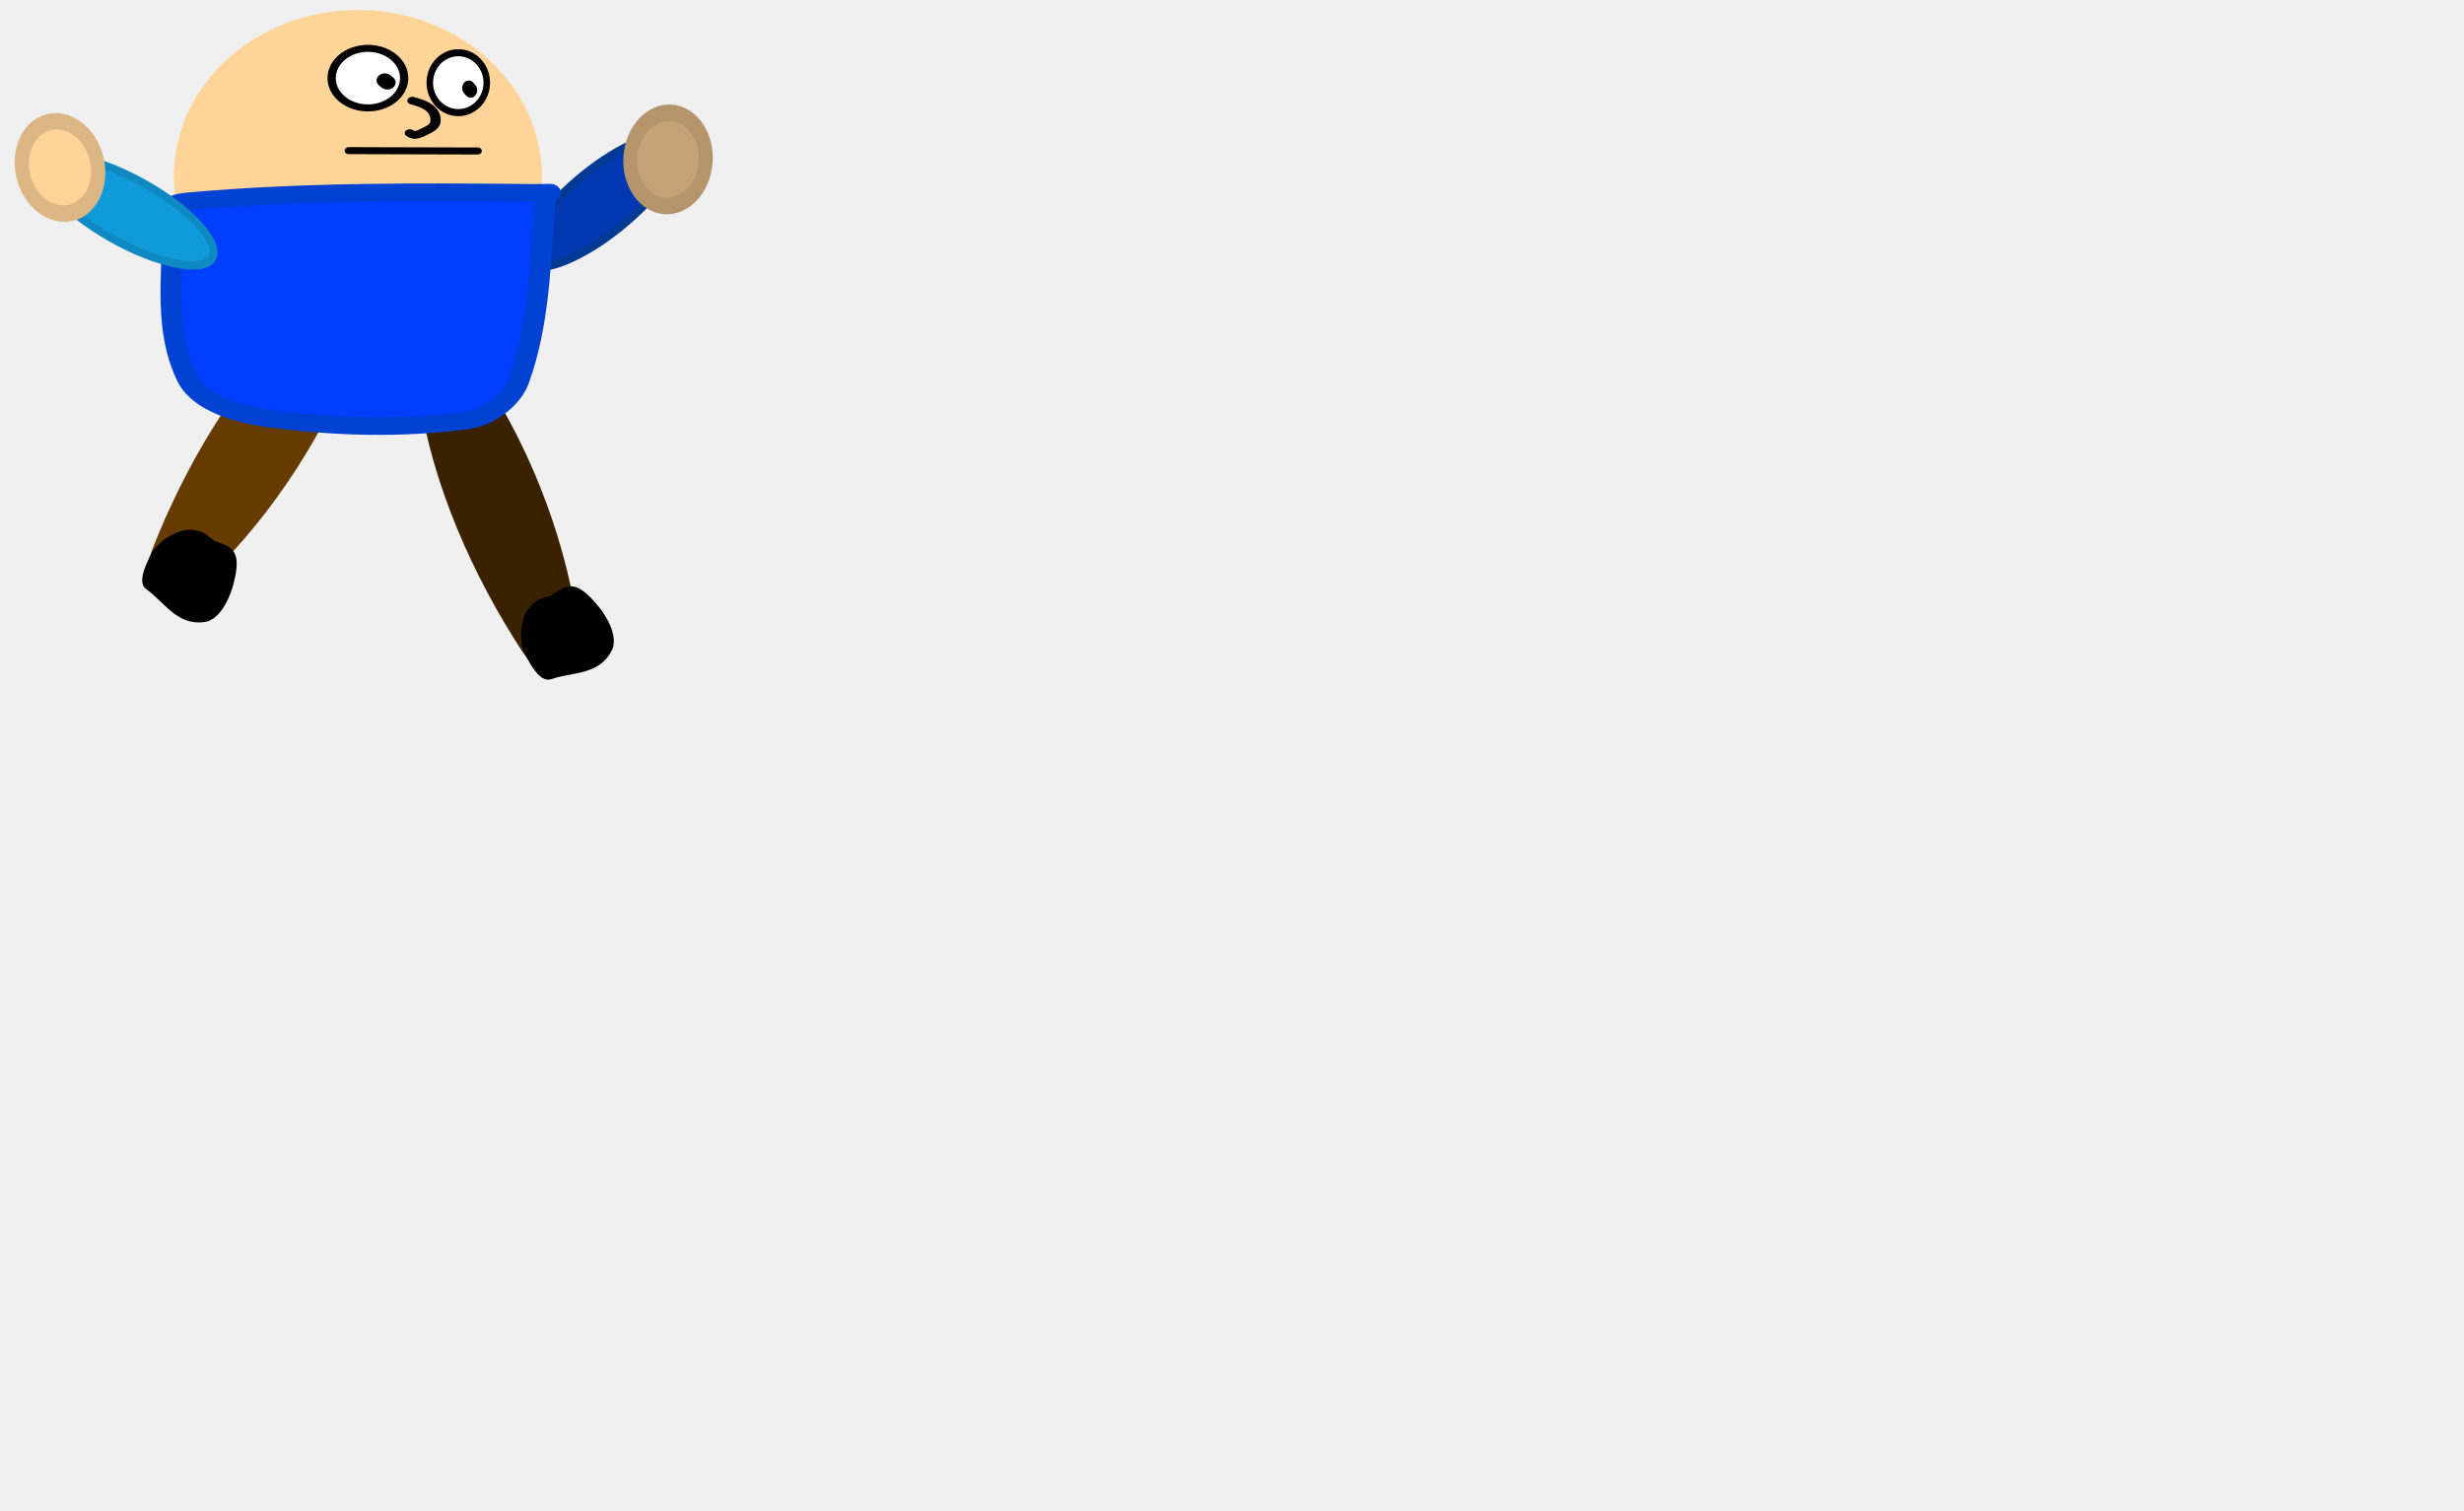
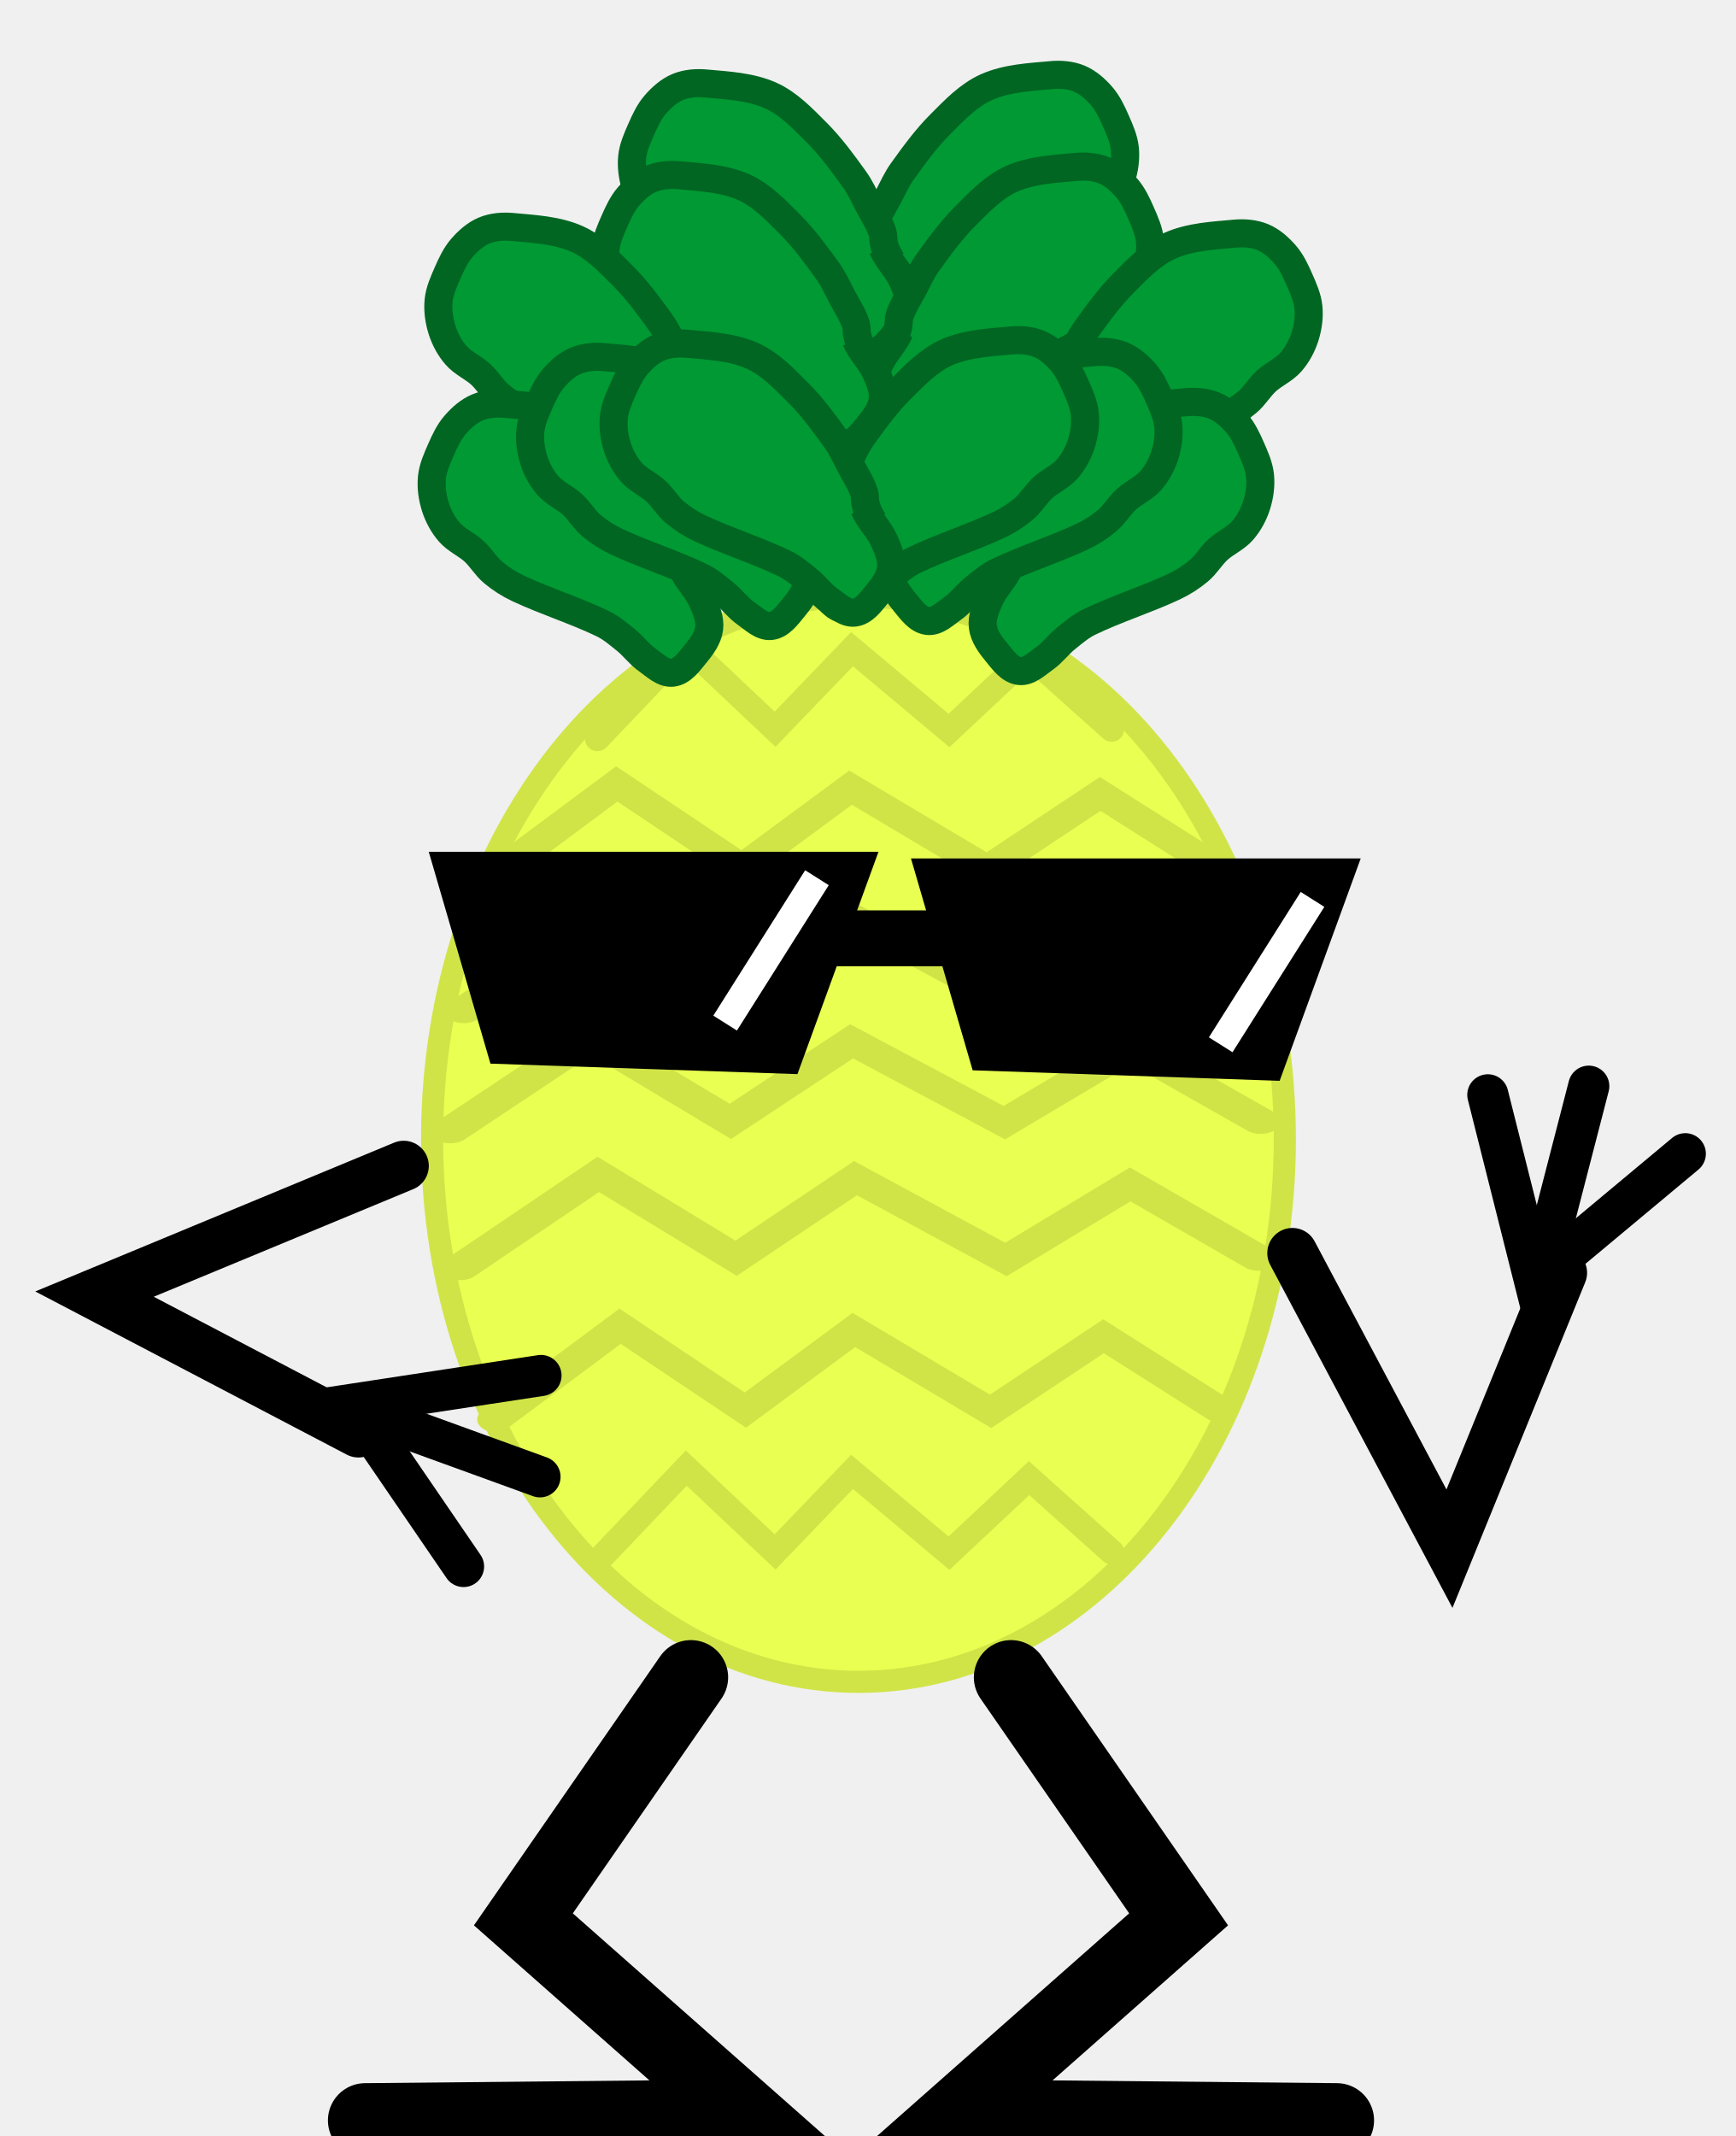
- <svg xmlns="http://www.w3.org/2000/svg" version="1.1" width="274" height="168" viewBox="0 -1 274 168">
-   <g id="ID0.6547560035251081" transform="matrix(0.06507914, -0.9978801, 0.9978801, 0.06507914, -104, 273.1)">
-     <path id="ID0.032828168012201786" fill="#0138B1" stroke="#023993" stroke-width="1" d="M 208.125 174 C 211.263 174 214.107 174.462 216.166 175.209 C 218.225 175.956 219.500 176.987 219.500 178.125 C 219.500 179.263 218.225 180.294 216.166 181.041 C 214.107 181.788 211.263 182.250 208.125 182.250 C 204.987 182.250 202.143 181.788 200.084 181.041 C 198.025 180.294 196.750 179.263 196.750 178.125 C 196.750 176.987 198.025 175.956 200.084 175.209 C 202.143 174.462 204.987 174 208.125 174 Z " transform="matrix(-0.6236863, -0.6965457, -0.7347401, 0.4706135, 523, 215.3)" />
-     <path id="ID0.10849038045853376" fill="#C5A377" stroke="#B4956C" stroke-width="2" d="M 205.375 191.250 C 206.927 191.250 208.333 191.852 209.351 192.825 C 210.370 193.798 211 195.142 211 196.625 C 211 198.108 210.370 199.452 209.351 200.425 C 208.333 201.398 206.927 202 205.375 202 C 203.823 202 202.417 201.398 201.399 200.425 C 200.380 199.452 199.750 198.108 199.750 196.625 C 199.750 195.142 200.380 193.798 201.399 192.825 C 202.417 191.852 203.823 191.250 205.375 191.250 Z " transform="matrix(0.9216576, 0, 0, 0.7795189, 78.15, 7.95)" />
+ <svg xmlns="http://www.w3.org/2000/svg" version="1.1" width="52" height="64" viewBox="-1 -1 52 64">
+   <path id="ID0.8365832129493356" fill="none" stroke="#666666" stroke-width="2" stroke-linecap="round" d="M 177.350 190 " transform="matrix(1, 0, 0, 1, -240, -211)" />
+   <path id="ID0.8365832129493356" fill="none" stroke="#666666" stroke-width="2" stroke-linecap="round" d="M 177.350 190 " transform="matrix(1, 0, 0, 1, -398, -277)" />
+   <path id="ID0.8365832129493356" fill="none" stroke="#666666" stroke-width="2" stroke-linecap="round" d="M 177.350 190 " transform="matrix(1, 0, 0, 1, -359, -118)" />
+   <path id="ID0.8365832129493356" fill="none" stroke="#666666" stroke-width="2" stroke-linecap="round" d="M 177.350 190 " transform="matrix(1, 0, 0, 1, -244, -321)" />
+   <path id="ID0.5099258632399142" fill="#009933" stroke="#006622" stroke-width="2" stroke-linecap="round" d="M 232 176 C 231.209 174.762 231.462 174.349 231.350 174 C 231.121 173.291 230.697 172.659 230.350 172 C 230.031 171.393 229.750 170.757 229.350 170.200 C 228.514 169.036 227.663 167.863 226.650 166.850 C 225.653 165.853 224.639 164.771 223.350 164.200 C 221.926 163.569 220.301 163.491 218.750 163.350 C 218.082 163.289 217.370 163.342 216.750 163.600 C 216.126 163.860 215.593 164.339 215.150 164.850 C 214.710 165.357 214.420 165.986 214.150 166.600 C 213.868 167.241 213.568 167.903 213.500 168.600 C 213.432 169.301 213.535 170.029 213.750 170.700 C 213.959 171.353 214.299 171.983 214.750 172.500 C 215.234 173.054 215.958 173.352 216.500 173.850 C 216.995 174.305 217.336 174.917 217.850 175.350 C 218.394 175.808 219.006 176.199 219.650 176.500 C 221.610 177.417 223.699 178.063 225.650 179 C 226.275 179.300 226.812 179.763 227.350 180.200 C 227.880 180.631 228.289 181.209 228.850 181.600 C 229.400 181.983 229.984 182.578 230.650 182.500 C 231.332 182.420 231.813 181.729 232.250 181.200 C 232.696 180.660 233.160 180.044 233.250 179.350 C 233.338 178.669 233.030 177.977 232.750 177.350 C 232.390 176.544 231.690 175.914 231.350 175.100 Z " transform="matrix(-0.4205758, 0, 0, 0.4205758, 122.5, -67.45)" />
+   <path id="ID0.5099258632399142" fill="#009933" stroke="#006622" stroke-width="2" stroke-linecap="round" d="M 232 176 C 231.209 174.762 231.462 174.349 231.350 174 C 231.121 173.291 230.697 172.659 230.350 172 C 230.031 171.393 229.750 170.757 229.350 170.200 C 228.514 169.036 227.663 167.863 226.650 166.850 C 225.653 165.853 224.639 164.771 223.350 164.200 C 221.926 163.569 220.301 163.491 218.750 163.350 C 218.082 163.289 217.370 163.342 216.750 163.600 C 216.126 163.860 215.593 164.339 215.150 164.850 C 214.710 165.357 214.420 165.986 214.150 166.600 C 213.868 167.241 213.568 167.903 213.500 168.600 C 213.432 169.301 213.535 170.029 213.750 170.700 C 213.959 171.353 214.299 171.983 214.750 172.500 C 215.234 173.054 215.958 173.352 216.500 173.850 C 216.995 174.305 217.336 174.917 217.850 175.350 C 218.394 175.808 219.006 176.199 219.650 176.500 C 221.610 177.417 223.699 178.063 225.650 179 C 226.275 179.300 226.812 179.763 227.350 180.200 C 227.880 180.631 228.289 181.209 228.850 181.600 C 229.400 181.983 229.984 182.578 230.650 182.500 C 231.332 182.420 231.813 181.729 232.250 181.200 C 232.696 180.660 233.160 180.044 233.250 179.350 C 233.338 178.669 233.030 177.977 232.750 177.350 C 232.390 176.544 231.690 175.914 231.350 175.100 Z " transform="matrix(0.4205758, 0, 0, 0.4205758, -71.85, -67.2)" />
+   <path id="ID0.5099258632399142" fill="#009933" stroke="#006622" stroke-width="2" stroke-linecap="round" d="M 232 176 C 231.209 174.762 231.462 174.349 231.350 174 C 231.121 173.291 230.697 172.659 230.350 172 C 230.031 171.393 229.750 170.757 229.350 170.200 C 228.514 169.036 227.663 167.863 226.650 166.850 C 225.653 165.853 224.639 164.771 223.350 164.200 C 221.926 163.569 220.301 163.491 218.750 163.350 C 218.082 163.289 217.370 163.342 216.750 163.600 C 216.126 163.860 215.593 164.339 215.150 164.850 C 214.710 165.357 214.420 165.986 214.150 166.600 C 213.868 167.241 213.568 167.903 213.500 168.600 C 213.432 169.301 213.535 170.029 213.750 170.700 C 213.959 171.353 214.299 171.983 214.750 172.500 C 215.234 173.054 215.958 173.352 216.500 173.850 C 216.995 174.305 217.336 174.917 217.850 175.350 C 218.394 175.808 219.006 176.199 219.650 176.500 C 221.610 177.417 223.699 178.063 225.650 179 C 226.275 179.300 226.812 179.763 227.350 180.200 C 227.880 180.631 228.289 181.209 228.850 181.600 C 229.400 181.983 229.984 182.578 230.650 182.500 C 231.332 182.420 231.813 181.729 232.250 181.200 C 232.696 180.660 233.160 180.044 233.250 179.350 C 233.338 178.669 233.030 177.977 232.750 177.350 C 232.390 176.544 231.690 175.914 231.350 175.100 Z " transform="matrix(-0.4205758, 0, 0, 0.4205758, 123.25, -64.7)" />
+   <path id="ID0.5099258632399142" fill="#009933" stroke="#006622" stroke-width="2" stroke-linecap="round" d="M 232 176 C 231.209 174.762 231.462 174.349 231.350 174 C 231.121 173.291 230.697 172.659 230.350 172 C 230.031 171.393 229.750 170.757 229.350 170.200 C 228.514 169.036 227.663 167.863 226.650 166.850 C 225.653 165.853 224.639 164.771 223.350 164.200 C 221.926 163.569 220.301 163.491 218.750 163.350 C 218.082 163.289 217.370 163.342 216.750 163.600 C 216.126 163.860 215.593 164.339 215.150 164.850 C 214.710 165.357 214.420 165.986 214.150 166.600 C 213.868 167.241 213.568 167.903 213.500 168.600 C 213.432 169.301 213.535 170.029 213.750 170.700 C 213.959 171.353 214.299 171.983 214.750 172.500 C 215.234 173.054 215.958 173.352 216.500 173.850 C 216.995 174.305 217.336 174.917 217.850 175.350 C 218.394 175.808 219.006 176.199 219.650 176.500 C 221.610 177.417 223.699 178.063 225.650 179 C 226.275 179.300 226.812 179.763 227.350 180.200 C 227.880 180.631 228.289 181.209 228.850 181.600 C 229.400 181.983 229.984 182.578 230.650 182.500 C 231.332 182.420 231.813 181.729 232.250 181.200 C 232.696 180.660 233.160 180.044 233.250 179.350 C 233.338 178.669 233.030 177.977 232.750 177.350 C 232.390 176.544 231.690 175.914 231.350 175.100 Z " transform="matrix(0.4205758, 0, 0, 0.4205758, -72.65, -64.45)" />
+   <path id="ID0.5099258632399142" fill="#009933" stroke="#006622" stroke-width="2" stroke-linecap="round" d="M 232 176 C 231.209 174.762 231.462 174.349 231.350 174 C 231.121 173.291 230.697 172.659 230.350 172 C 230.031 171.393 229.750 170.757 229.350 170.200 C 228.514 169.036 227.663 167.863 226.650 166.850 C 225.653 165.853 224.639 164.771 223.350 164.200 C 221.926 163.569 220.301 163.491 218.750 163.350 C 218.082 163.289 217.370 163.342 216.750 163.600 C 216.126 163.860 215.593 164.339 215.150 164.850 C 214.710 165.357 214.420 165.986 214.150 166.600 C 213.868 167.241 213.568 167.903 213.500 168.600 C 213.432 169.301 213.535 170.029 213.750 170.700 C 213.959 171.353 214.299 171.983 214.750 172.500 C 215.234 173.054 215.958 173.352 216.500 173.850 C 216.995 174.305 217.336 174.917 217.850 175.350 C 218.394 175.808 219.006 176.199 219.650 176.500 C 221.610 177.417 223.699 178.063 225.650 179 C 226.275 179.300 226.812 179.763 227.350 180.200 C 227.880 180.631 228.289 181.209 228.850 181.600 C 229.400 181.983 229.984 182.578 230.650 182.500 C 231.332 182.420 231.813 181.729 232.250 181.200 C 232.696 180.660 233.160 180.044 233.250 179.350 C 233.338 178.669 233.030 177.977 232.750 177.350 C 232.390 176.544 231.690 175.914 231.350 175.100 Z " transform="matrix(0.4205758, 0, 0, 0.4205758, -77.65, -62.9)" />
+   <path id="ID0.5099258632399142" fill="#009933" stroke="#006622" stroke-width="2" stroke-linecap="round" d="M 232 176 C 231.209 174.762 231.462 174.349 231.350 174 C 231.121 173.291 230.697 172.659 230.350 172 C 230.031 171.393 229.750 170.757 229.350 170.200 C 228.514 169.036 227.663 167.863 226.650 166.850 C 225.653 165.853 224.639 164.771 223.350 164.200 C 221.926 163.569 220.301 163.491 218.750 163.350 C 218.082 163.289 217.370 163.342 216.750 163.600 C 216.126 163.860 215.593 164.339 215.150 164.850 C 214.710 165.357 214.420 165.986 214.150 166.600 C 213.868 167.241 213.568 167.903 213.500 168.600 C 213.432 169.301 213.535 170.029 213.750 170.700 C 213.959 171.353 214.299 171.983 214.750 172.500 C 215.234 173.054 215.958 173.352 216.500 173.850 C 216.995 174.305 217.336 174.917 217.850 175.350 C 218.394 175.808 219.006 176.199 219.650 176.500 C 221.610 177.417 223.699 178.063 225.650 179 C 226.275 179.300 226.812 179.763 227.350 180.200 C 227.880 180.631 228.289 181.209 228.850 181.600 C 229.400 181.983 229.984 182.578 230.650 182.500 C 231.332 182.420 231.813 181.729 232.250 181.200 C 232.696 180.660 233.160 180.044 233.250 179.350 C 233.338 178.669 233.030 177.977 232.750 177.350 C 232.390 176.544 231.690 175.914 231.350 175.100 Z " transform="matrix(-0.4205758, 0, 0, 0.4205758, 128, -62.7)" />
+   <path id="ID0.22532706055790186" fill="#E9FF51" stroke="#D0E448" stroke-width="2" d="M 239.500 153 C 250.122 153 259.747 158.491 266.716 167.361 C 273.686 176.231 278 188.481 278 202 C 278 215.519 273.686 227.769 266.716 236.639 C 259.747 245.509 250.122 251 239.500 251 C 228.878 251 219.253 245.509 212.284 236.639 C 205.314 227.769 201 215.519 201 202 C 201 188.481 205.314 176.231 212.284 167.361 C 219.253 158.491 228.878 153 239.500 153 Z " transform="matrix(-0.3318413, 0, 0, 0.3318413, 104.2, -33.9)" />
+   <path id="ID0.8235992449335754" fill="none" stroke="#D0E448" stroke-width="2" stroke-linecap="round" d="M 213.250 189.400 L 219.850 183.500 L 226.250 189.500 L 234 183 L 240.150 189.400 L 247.250 182.700 L 254.350 190.150 " transform="matrix(-0.3748667, 0, 0, 0.3748667, 112.25, -50.15)" />
+   <path id="ID0.5099258632399142" fill="#009933" stroke="#006622" stroke-width="2" stroke-linecap="round" d="M 232 176 C 231.209 174.762 231.462 174.349 231.350 174 C 231.121 173.291 230.697 172.659 230.350 172 C 230.031 171.393 229.750 170.757 229.350 170.200 C 228.514 169.036 227.663 167.863 226.650 166.850 C 225.653 165.853 224.639 164.771 223.350 164.200 C 221.926 163.569 220.301 163.491 218.750 163.350 C 218.082 163.289 217.370 163.342 216.750 163.600 C 216.126 163.860 215.593 164.339 215.150 164.850 C 214.710 165.357 214.420 165.986 214.150 166.600 C 213.868 167.241 213.568 167.903 213.500 168.600 C 213.432 169.301 213.535 170.029 213.750 170.700 C 213.959 171.353 214.299 171.983 214.750 172.500 C 215.234 173.054 215.958 173.352 216.500 173.850 C 216.995 174.305 217.336 174.917 217.850 175.350 C 218.394 175.808 219.006 176.199 219.650 176.500 C 221.610 177.417 223.699 178.063 225.650 179 C 226.275 179.300 226.812 179.763 227.350 180.200 C 227.880 180.631 228.289 181.209 228.850 181.600 C 229.400 181.983 229.984 182.578 230.650 182.500 C 231.332 182.420 231.813 181.729 232.250 181.200 C 232.696 180.660 233.160 180.044 233.250 179.350 C 233.338 178.669 233.030 177.977 232.750 177.350 C 232.390 176.544 231.690 175.914 231.350 175.100 Z " transform="matrix(-0.4205758, 0, 0, 0.4205758, 126.55, -57.65)" />
+   <path id="ID0.5099258632399142" fill="#009933" stroke="#006622" stroke-width="2" stroke-linecap="round" d="M 232 176 C 231.209 174.762 231.462 174.349 231.350 174 C 231.121 173.291 230.697 172.659 230.350 172 C 230.031 171.393 229.750 170.757 229.350 170.200 C 228.514 169.036 227.663 167.863 226.650 166.850 C 225.653 165.853 224.639 164.771 223.350 164.200 C 221.926 163.569 220.301 163.491 218.750 163.350 C 218.082 163.289 217.370 163.342 216.750 163.600 C 216.126 163.860 215.593 164.339 215.150 164.850 C 214.710 165.357 214.420 165.986 214.150 166.600 C 213.868 167.241 213.568 167.903 213.500 168.600 C 213.432 169.301 213.535 170.029 213.750 170.700 C 213.959 171.353 214.299 171.983 214.750 172.500 C 215.234 173.054 215.958 173.352 216.500 173.850 C 216.995 174.305 217.336 174.917 217.850 175.350 C 218.394 175.808 219.006 176.199 219.650 176.500 C 221.610 177.417 223.699 178.063 225.650 179 C 226.275 179.300 226.812 179.763 227.350 180.200 C 227.880 180.631 228.289 181.209 228.850 181.600 C 229.400 181.983 229.984 182.578 230.650 182.500 C 231.332 182.420 231.813 181.729 232.250 181.200 C 232.696 180.660 233.160 180.044 233.250 179.350 C 233.338 178.669 233.030 177.977 232.750 177.350 C 232.390 176.544 231.690 175.914 231.350 175.100 Z " transform="matrix(0.4205758, 0, 0, 0.4205758, -77.85, -57.6)" />
+   <path id="ID0.5099258632399142" fill="#009933" stroke="#006622" stroke-width="2" stroke-linecap="round" d="M 232 176 C 231.209 174.762 231.462 174.349 231.350 174 C 231.121 173.291 230.697 172.659 230.350 172 C 230.031 171.393 229.750 170.757 229.350 170.200 C 228.514 169.036 227.663 167.863 226.650 166.850 C 225.653 165.853 224.639 164.771 223.350 164.200 C 221.926 163.569 220.301 163.491 218.750 163.350 C 218.082 163.289 217.370 163.342 216.750 163.600 C 216.126 163.860 215.593 164.339 215.150 164.850 C 214.710 165.357 214.420 165.986 214.150 166.600 C 213.868 167.241 213.568 167.903 213.500 168.600 C 213.432 169.301 213.535 170.029 213.750 170.700 C 213.959 171.353 214.299 171.983 214.750 172.500 C 215.234 173.054 215.958 173.352 216.500 173.850 C 216.995 174.305 217.336 174.917 217.850 175.350 C 218.394 175.808 219.006 176.199 219.650 176.500 C 221.610 177.417 223.699 178.063 225.650 179 C 226.275 179.300 226.812 179.763 227.350 180.200 C 227.880 180.631 228.289 181.209 228.850 181.600 C 229.400 181.983 229.984 182.578 230.650 182.500 C 231.332 182.420 231.813 181.729 232.250 181.200 C 232.696 180.660 233.160 180.044 233.250 179.350 C 233.338 178.669 233.030 177.977 232.750 177.350 C 232.390 176.544 231.690 175.914 231.350 175.100 Z " transform="matrix(-0.4205758, 0, 0, 0.4205758, 123.8, -59.15)" />
+   <path id="ID0.5099258632399142" fill="#009933" stroke="#006622" stroke-width="2" stroke-linecap="round" d="M 232 176 C 231.209 174.762 231.462 174.349 231.350 174 C 231.121 173.291 230.697 172.659 230.350 172 C 230.031 171.393 229.750 170.757 229.350 170.200 C 228.514 169.036 227.663 167.863 226.650 166.850 C 225.653 165.853 224.639 164.771 223.350 164.200 C 221.926 163.569 220.301 163.491 218.750 163.350 C 218.082 163.289 217.370 163.342 216.750 163.600 C 216.126 163.860 215.593 164.339 215.150 164.850 C 214.710 165.357 214.420 165.986 214.150 166.600 C 213.868 167.241 213.568 167.903 213.500 168.600 C 213.432 169.301 213.535 170.029 213.750 170.700 C 213.959 171.353 214.299 171.983 214.750 172.500 C 215.234 173.054 215.958 173.352 216.500 173.850 C 216.995 174.305 217.336 174.917 217.850 175.350 C 218.394 175.808 219.006 176.199 219.650 176.500 C 221.610 177.417 223.699 178.063 225.650 179 C 226.275 179.300 226.812 179.763 227.350 180.200 C 227.880 180.631 228.289 181.209 228.850 181.600 C 229.400 181.983 229.984 182.578 230.650 182.500 C 231.332 182.420 231.813 181.729 232.250 181.200 C 232.696 180.660 233.160 180.044 233.250 179.350 C 233.338 178.669 233.030 177.977 232.750 177.350 C 232.390 176.544 231.690 175.914 231.350 175.100 Z " transform="matrix(0.4205758, 0, 0, 0.4205758, -74.9, -59)" />
+   <path id="ID0.5099258632399142" fill="#009933" stroke="#006622" stroke-width="2" stroke-linecap="round" d="M 232 176 C 231.209 174.762 231.462 174.349 231.350 174 C 231.121 173.291 230.697 172.659 230.350 172 C 230.031 171.393 229.750 170.757 229.350 170.200 C 228.514 169.036 227.663 167.863 226.650 166.850 C 225.653 165.853 224.639 164.771 223.350 164.200 C 221.926 163.569 220.301 163.491 218.750 163.350 C 218.082 163.289 217.370 163.342 216.750 163.600 C 216.126 163.860 215.593 164.339 215.150 164.850 C 214.710 165.357 214.420 165.986 214.150 166.600 C 213.868 167.241 213.568 167.903 213.500 168.600 C 213.432 169.301 213.535 170.029 213.750 170.700 C 213.959 171.353 214.299 171.983 214.750 172.500 C 215.234 173.054 215.958 173.352 216.500 173.850 C 216.995 174.305 217.336 174.917 217.850 175.350 C 218.394 175.808 219.006 176.199 219.650 176.500 C 221.610 177.417 223.699 178.063 225.650 179 C 226.275 179.300 226.812 179.763 227.350 180.200 C 227.880 180.631 228.289 181.209 228.850 181.600 C 229.400 181.983 229.984 182.578 230.650 182.500 C 231.332 182.420 231.813 181.729 232.250 181.200 C 232.696 180.660 233.160 180.044 233.250 179.350 C 233.338 178.669 233.030 177.977 232.750 177.350 C 232.390 176.544 231.690 175.914 231.350 175.100 Z " transform="matrix(-0.4205758, 0, 0, 0.4205758, 121.3, -59.5)" />
+   <path id="ID0.5099258632399142" fill="#009933" stroke="#006622" stroke-width="2" stroke-linecap="round" d="M 232 176 C 231.209 174.762 231.462 174.349 231.350 174 C 231.121 173.291 230.697 172.659 230.350 172 C 230.031 171.393 229.750 170.757 229.350 170.200 C 228.514 169.036 227.663 167.863 226.650 166.850 C 225.653 165.853 224.639 164.771 223.350 164.200 C 221.926 163.569 220.301 163.491 218.750 163.350 C 218.082 163.289 217.370 163.342 216.750 163.600 C 216.126 163.860 215.593 164.339 215.150 164.850 C 214.710 165.357 214.420 165.986 214.150 166.600 C 213.868 167.241 213.568 167.903 213.500 168.600 C 213.432 169.301 213.535 170.029 213.750 170.700 C 213.959 171.353 214.299 171.983 214.750 172.500 C 215.234 173.054 215.958 173.352 216.500 173.850 C 216.995 174.305 217.336 174.917 217.850 175.350 C 218.394 175.808 219.006 176.199 219.650 176.500 C 221.610 177.417 223.699 178.063 225.650 179 C 226.275 179.300 226.812 179.763 227.350 180.200 C 227.880 180.631 228.289 181.209 228.850 181.600 C 229.400 181.983 229.984 182.578 230.650 182.500 C 231.332 182.420 231.813 181.729 232.250 181.200 C 232.696 180.660 233.160 180.044 233.250 179.350 C 233.338 178.669 233.030 177.977 232.750 177.350 C 232.390 176.544 231.690 175.914 231.350 175.100 Z " transform="matrix(0.4205758, 0, 0, 0.4205758, -72.4, -59.4)" />
+   <path id="ID0.8235992449335754" fill="none" stroke="#D0E448" stroke-width="2" stroke-linecap="round" d="M 213.250 189.400 L 219.850 183.500 L 226.250 189.500 L 234 183 L 240.150 189.400 L 247.250 182.700 L 254.350 190.150 " transform="matrix(-0.3748667, 0, 0, 0.3748667, 112.25, -25.5)" />
+   <path id="ID0.8235992449335754" fill="none" stroke="#D0E448" stroke-width="2" stroke-linecap="round" d="M 213.250 189.400 L 219.850 183.500 L 226.250 189.500 L 234 183 L 240.150 189.400 L 247.250 182.700 L 254.350 190.150 " transform="matrix(-0.5286913, 0, 0, 0.3748667, 148.3, -29.75)" />
+   <path id="ID0.8235992449335754" fill="none" stroke="#D0E448" stroke-width="2" stroke-linecap="round" d="M 213.250 189.400 L 219.850 183.500 L 226.250 189.500 L 234 183 L 240.150 189.400 L 247.250 182.700 L 254.350 190.150 " transform="matrix(-0.5816897, 0, 0, 0.3748667, 160.75, -34.3)" />
+   <path id="ID0.8235992449335754" fill="none" stroke="#D0E448" stroke-width="2" stroke-linecap="round" d="M 213.250 189.400 L 219.850 183.500 L 226.250 189.500 L 234 183 L 240.150 189.400 L 247.250 182.700 L 254.350 190.150 " transform="matrix(-0.5907382, 0, 0, 0.3748667, 162.75, -38.4)" />
+   <path id="ID0.8235992449335754" fill="none" stroke="#D0E448" stroke-width="2" stroke-linecap="round" d="M 213.250 189.400 L 219.850 183.500 L 226.250 189.500 L 234 183 L 240.150 189.400 L 247.250 182.700 L 254.350 190.150 " transform="matrix(-0.5816897, 0, 0, 0.3748667, 160.85, -42)" />
+   <path id="ID0.8235992449335754" fill="none" stroke="#D0E448" stroke-width="2" stroke-linecap="round" d="M 213.250 189.400 L 219.850 183.500 L 226.250 189.500 L 234 183 L 240.150 189.400 L 247.250 182.700 L 254.350 190.150 " transform="matrix(-0.5286913, 0, 0, 0.3748667, 148.2, -46)" />
+   <path id="ID0.6061547710560262" fill="#000000" stroke="#000000" stroke-width="2" stroke-linecap="round" d="M 222.100 186.850 L 218.600 177.250 L 239.350 177.250 L 236.700 186.350 L 222.100 186.850 Z " transform="matrix(-0.573171, 0, 0, 0.573171, 164.25, -76.3)" />
+   <path id="ID0.6061547710560262" fill="#000000" stroke="#000000" stroke-width="2" stroke-linecap="round" d="M 222.100 186.850 L 218.600 177.250 L 239.350 177.250 L 236.700 186.350 L 222.100 186.850 Z " transform="matrix(-0.573171, 0, 0, 0.573171, 149.8, -76.5)" />
+   <path id="ID0.7489708689972758" fill="#000000" stroke="none" d="M 236.500 173.750 L 241.350 173.750 L 241.350 175.250 L 236.500 175.250 L 236.500 173.750 Z " transform="matrix(-1.115552, 0, 0, 1.115552, 292.4, -167.55)" />
+   <path id="ID0.2612604680471122" fill="#FFFFFF" stroke="none" d="M 213.200 176.650 L 215.100 176.650 L 215.100 188.350 L 213.200 188.350 L 213.200 176.650 Z " transform="matrix(-0.3722832, -0.2351866, -0.2351866, 0.3722832, 159.6, 10.55)" />
+   <path id="ID0.2612604680471122" fill="#FFFFFF" stroke="none" d="M 213.200 176.650 L 215.100 176.650 L 215.100 188.350 L 213.200 188.350 L 213.200 176.650 Z " transform="matrix(-0.3722832, -0.2351866, -0.2351866, 0.3722832, 144.75, 9.9)" />
+   <path id="ID0.6025561904534698" fill="none" stroke="#000000" stroke-width="2" stroke-linecap="round" d="M 235.850 194.350 L 231.350 200.850 L 237.350 206.150 L 227.100 206.250 " transform="matrix(-1.115552, 0, 0, 1.115552, 292.4, -167.55)" />
+   <path id="ID0.6025561904534698" fill="none" stroke="#000000" stroke-width="2" stroke-linecap="round" d="M 235.850 194.350 L 231.350 200.850 L 237.350 206.150 L 227.100 206.250 " transform="matrix(1.115552, 0, 0, 1.115552, -243.4, -167.55)" />
+   <path id="ID0.8365832129493356" fill="none" stroke="#666666" stroke-width="2" stroke-linecap="round" d="M 177.350 190 " transform="matrix(1, 0, 0, 1, -53, -70)" />
+   <path id="ID0.8365832129493356" fill="none" stroke="#666666" stroke-width="2" stroke-linecap="round" d="M 177.350 190 " transform="matrix(1, 0, 0, 1, -238, -148)" />
+   <path id="ID0.8365832129493356" fill="none" stroke="#666666" stroke-width="2" stroke-linecap="round" d="M 177.350 190 " transform="matrix(1, 0, 0, 1, -39, -78)" />
+   <path id="ID0.8365832129493356" fill="none" stroke="#666666" stroke-width="2" stroke-linecap="round" d="M 177.350 190 " transform="matrix(1, 0, 0, 1, -250, -68)" />
+   <g id="ID0.5903293360024691">
+     <path id="ID0.7179879313334823" fill="none" stroke="#000000" stroke-width="2" stroke-linecap="round" d="M 253.200 179.750 L 265.500 184.850 L 255 190.350 " transform="matrix(-0.753175, 0, 0, 0.753175, 201.8, -101.45)" />
+     <path id="ID0.26264452934265137" fill="none" stroke="#000000" stroke-width="2" stroke-linecap="round" d="M 268.500 169.150 L 260.150 164.500 L 259.600 173.750 " transform="matrix(0.05650873, 0.6137591, 0.6137591, -0.05650873, -106.1, -109.3)" />
+     <path id="ID0.1994128692895174" fill="none" stroke="#000000" stroke-width="2" stroke-linecap="round" d="M 260.850 165.500 L 264.500 173.250 " transform="matrix(0.05650873, 0.6137591, 0.6137591, -0.05650873, -106.1, -109.3)" />
  </g>
-   <g id="ID0.5088273035362363" transform="matrix(0.9266908, -0.3758246, 0.3758246, 0.9266908, -7.4, 18.5)">
-     <path id="ID0.680017416831106" fill="#3A2100" stroke="none" stroke-linecap="round" d="M 231.800 200.550 C 234.301 210.222 233.856 221.179 230.500 230.500 C 229.564 233.098 222.939 232.275 222.250 229.600 C 219.757 219.919 219.342 209.149 222.300 199.700 C 223.430 196.716 231.035 197.551 231.800 200.550 Z " transform="matrix(0.7821634, 0, 0, 1.024566, -133.05, -161.55)" />
-     <path id="ID0.6309642544947565" fill="#000000" stroke="#000000" stroke-width="2" stroke-linecap="round" d="M 249.500 220 C 249.823 221.335 249.996 221.734 250.750 221.750 C 253.769 221.813 257.123 222.895 259.800 221.500 C 261.002 220.956 259.785 218.575 258.750 217.750 C 257.706 216.919 256.083 217.556 254.750 217.500 C 254.085 217.472 253.405 217.377 252.750 217.500 C 252.051 217.631 251.314 217.816 250.750 218.250 C 250.182 218.687 249.575 219.292 249.500 220 Z " transform="matrix(0.7821634, 0, 0, 1.382666, -153.45, -230.25)" />
-   </g>
-   <g id="ID0.5088273035362363" transform="matrix(0.8436615, 0.5368755, -0.5368755, 0.8436615, 33.05, -16.7)">
-     <path id="ID0.680017416831106" fill="#663B00" stroke="none" stroke-linecap="round" d="M 231.800 200.550 C 234.301 210.222 233.856 221.179 230.500 230.500 C 229.564 233.098 222.939 232.275 222.250 229.600 C 219.757 219.919 219.342 209.149 222.300 199.700 C 223.430 196.716 231.035 197.551 231.800 200.550 Z " transform="matrix(0.7821634, 0, 0, 1.024566, -146.2, -161.8)" />
-     <path id="ID0.6309642544947565" fill="#000000" stroke="#000000" stroke-width="2" stroke-linecap="round" d="M 249.500 220 C 249.823 221.335 249.996 221.734 250.750 221.750 C 253.769 221.813 257.123 222.895 259.800 221.500 C 261.002 220.956 259.785 218.575 258.750 217.750 C 257.706 216.919 256.083 217.556 254.750 217.500 C 254.085 217.472 253.405 217.377 252.750 217.500 C 252.051 217.631 251.314 217.816 250.750 218.250 C 250.182 218.687 249.575 219.292 249.500 220 Z " transform="matrix(0.7821634, 0, 0, 1.382666, -166.6, -230.45)" />
-   </g>
-   <path id="ID0.8365832129493356" fill="none" stroke="#666666" stroke-width="2" stroke-linecap="round" d="M 177.350 190 " transform="matrix(1, 0, 0, 1, -210, -162)" />
-   <path id="ID0.8365832129493356" fill="none" stroke="#666666" stroke-width="2" stroke-linecap="round" d="M 177.350 190 " transform="matrix(1, 0, 0, 1, -204, -195)" />
-   <path id="ID0.8365832129493356" fill="none" stroke="#666666" stroke-width="2" stroke-linecap="round" d="M 177.350 190 " transform="matrix(1, 0, 0, 1, -362, -261)" />
-   <path id="ID0.8365832129493356" fill="none" stroke="#666666" stroke-width="2" stroke-linecap="round" d="M 177.350 190 " transform="matrix(1, 0, 0, 1, -323, -102)" />
-   <path id="ID0.8365832129493356" fill="none" stroke="#666666" stroke-width="2" stroke-linecap="round" d="M 177.350 190 " transform="matrix(1, 0, 0, 1, -208, -305)" />
-   <path id="ID0.8092106799595058" fill="#FFD499" stroke="none" d="M 242.925 158.500 C 247.801 158.500 252.220 160.621 255.420 164.047 C 258.619 167.472 260.600 172.204 260.600 177.425 C 260.600 182.646 258.619 187.378 255.420 190.803 C 252.220 194.229 247.801 196.350 242.925 196.350 C 238.049 196.350 233.630 194.229 230.430 190.803 C 227.231 187.378 225.250 182.646 225.250 177.425 C 225.250 172.204 227.231 167.472 230.430 164.047 C 233.630 160.621 238.049 158.500 242.925 158.500 Z " transform="matrix(1.158168, 0, 0, 0.9795541, -241.55, -155.15)" />
-   <path id="ID0.14808626752346754" fill="none" stroke="#000000" stroke-width="1" stroke-linecap="round" d="M 231.250 175.750 L 246.800 175.800 " transform="matrix(0.9216576, 0, 0, 0.7795189, -174.35, -121.25)" />
-   <path id="ID0.5513844583183527" fill="#FFFFFF" stroke="#000000" stroke-width="1" d="M 233.125 160 C 234.332 160 235.426 160.476 236.218 161.246 C 237.010 162.015 237.500 163.077 237.500 164.250 C 237.500 165.423 237.010 166.485 236.218 167.254 C 235.426 168.024 234.332 168.500 233.125 168.500 C 231.918 168.500 230.824 168.024 230.032 167.254 C 229.240 166.485 228.750 165.423 228.750 164.250 C 228.750 163.077 229.240 162.015 230.032 161.246 C 230.824 160.476 231.918 160 233.125 160 Z " transform="matrix(0.9216576, 0, 0, 0.7795189, -173.95, -120.35)" />
-   <path id="ID0.5513844583183527" fill="#FFFFFF" stroke="#000000" stroke-width="1" d="M 233.125 160 C 234.332 160 235.426 160.476 236.218 161.246 C 237.010 162.015 237.500 163.077 237.500 164.250 C 237.500 165.423 237.010 166.485 236.218 167.254 C 235.426 168.024 234.332 168.500 233.125 168.500 C 231.918 168.500 230.824 168.024 230.032 167.254 C 229.240 166.485 228.750 165.423 228.750 164.250 C 228.750 163.077 229.240 162.015 230.032 161.246 C 230.824 160.476 231.918 160 233.125 160 Z " transform="matrix(0.7241292, 0, 0, 0.7838256, -117.85, -120.55)" />
-   <path id="ID0.7196033955551684" fill="none" stroke="#000000" stroke-width="2" stroke-linecap="round" d="M 233 166.500 L 233.300 166.800 " transform="matrix(0.9216576, 0, 0, 0.7795189, -171.95, -121.85)" />
-   <path id="ID0.286019139457494" fill="none" stroke="#000000" stroke-width="2" stroke-linecap="round" d="M 247.500 166.250 L 247.800 166.550 " transform="matrix(0.7241292, 0, 0, 0.8296634, -127.1, -129.15)" />
-   <path id="ID0.3222357570193708" fill="none" stroke="#000000" stroke-width="1" stroke-linecap="round" d="M 332.100 155.250 C 332.100 155.250 331.336 155.529 331 155.750 C 330.695 155.951 330.401 156.195 330.200 156.500 C 330.006 156.795 329.885 157.149 329.850 157.500 C 329.816 157.835 329.833 158.208 330 158.500 C 330.187 158.828 330.537 159.039 330.850 159.250 C 331.158 159.458 331.483 159.689 331.850 159.750 C 332.034 159.781 332.350 159.500 332.350 159.500 " transform="matrix(-1.138783, 0, 0, 0.8489106, 424.05, -121.6)" />
-   <path id="ID0.8365832129493356" fill="none" stroke="#666666" stroke-width="2" stroke-linecap="round" d="M 177.350 190 " transform="matrix(1, 0, 0, 1, -17, -54)" />
-   <path id="ID0.8365832129493356" fill="none" stroke="#666666" stroke-width="2" stroke-linecap="round" d="M 177.350 190 " transform="matrix(1, 0, 0, 1, -202, -132)" />
-   <path id="ID0.8365832129493356" fill="none" stroke="#666666" stroke-width="2" stroke-linecap="round" d="M 177.350 190 " transform="matrix(1, 0, 0, 1, -3, -62)" />
-   <path id="ID0.8365832129493356" fill="none" stroke="#666666" stroke-width="2" stroke-linecap="round" d="M 177.350 190 " transform="matrix(1, 0, 0, 1, -214, -52)" />
-   <path id="ID0.8092106799595058" fill="#003FFF" stroke="#0142D2" stroke-width="2" d="M 226.550 179.700 C 237.434 178.545 248.476 178.630 259.600 178.750 C 262.374 178.771 260.758 178.370 260.650 180.050 C 260.219 186.765 260.127 193.669 258.150 200.100 C 257.515 202.165 255.447 204.120 253.350 204.550 C 246.917 205.594 240.210 205.349 233.850 204.300 C 230.985 203.828 227.483 202.523 226.350 199.850 C 224.056 194.436 224.924 188.230 224.900 182.400 C 224.877 180.942 223.706 179.989 226.550 179.700 Z " transform="matrix(1.158168, 0, 0, 0.9795541, -241.3, -154.65)" />
-   <g id="ID0.8711371798999608">
-     <path id="ID0.032828168012201786" fill="#119AD9" stroke="#0F89C1" stroke-width="1" d="M 208.125 174 C 211.263 174 214.107 174.462 216.166 175.209 C 218.225 175.956 219.500 176.987 219.500 178.125 C 219.500 179.263 218.225 180.294 216.166 181.041 C 214.107 181.788 211.263 182.250 208.125 182.250 C 204.987 182.250 202.143 181.788 200.084 181.041 C 198.025 180.294 196.750 179.263 196.750 178.125 C 196.750 176.987 198.025 175.956 200.084 175.209 C 202.143 174.462 204.987 174 208.125 174 Z " transform="matrix(0.8264366, 0.4372218, -0.279456, 0.8265739, -107.95, -215.75)" />
-     <path id="ID0.10849038045853376" fill="#FFD499" stroke="#DCB684" stroke-width="2" d="M 205.375 191.250 C 206.927 191.250 208.333 191.852 209.351 192.825 C 210.370 193.798 211 195.142 211 196.625 C 211 198.108 210.370 199.452 209.351 200.425 C 208.333 201.398 206.927 202 205.375 202 C 203.823 202 202.417 201.398 201.399 200.425 C 200.380 199.452 199.750 198.108 199.750 196.625 C 199.750 195.142 200.380 193.798 201.399 192.825 C 202.417 191.852 203.823 191.250 205.375 191.250 Z " transform="matrix(0.222351, 0.8944345, -0.756494, 0.1880598, 109.75, -203.05)" />
+   <g id="ID0.5903293360024691">
+     <path id="ID0.7179879313334823" fill="none" stroke="#000000" stroke-width="2" stroke-linecap="round" d="M 253.200 179.750 L 265.500 184.850 L 255 190.350 " transform="matrix(0.07171884, 0.7497526, 0.7497526, -0.07171884, -115.2, -140.4)" />
+     <path id="ID0.26264452934265137" fill="none" stroke="#000000" stroke-width="2" stroke-linecap="round" d="M 268.500 169.150 L 260.150 164.500 L 259.600 173.750 " transform="matrix(0.6055893, -0.1146953, -0.1146953, -0.6055893, -93.7, 166.8)" />
+     <path id="ID0.1994128692895174" fill="none" stroke="#000000" stroke-width="2" stroke-linecap="round" d="M 260.850 165.500 L 264.500 173.250 " transform="matrix(0.6055893, -0.1146953, -0.1146953, -0.6055893, -93.7, 166.8)" />
  </g>
</svg>
